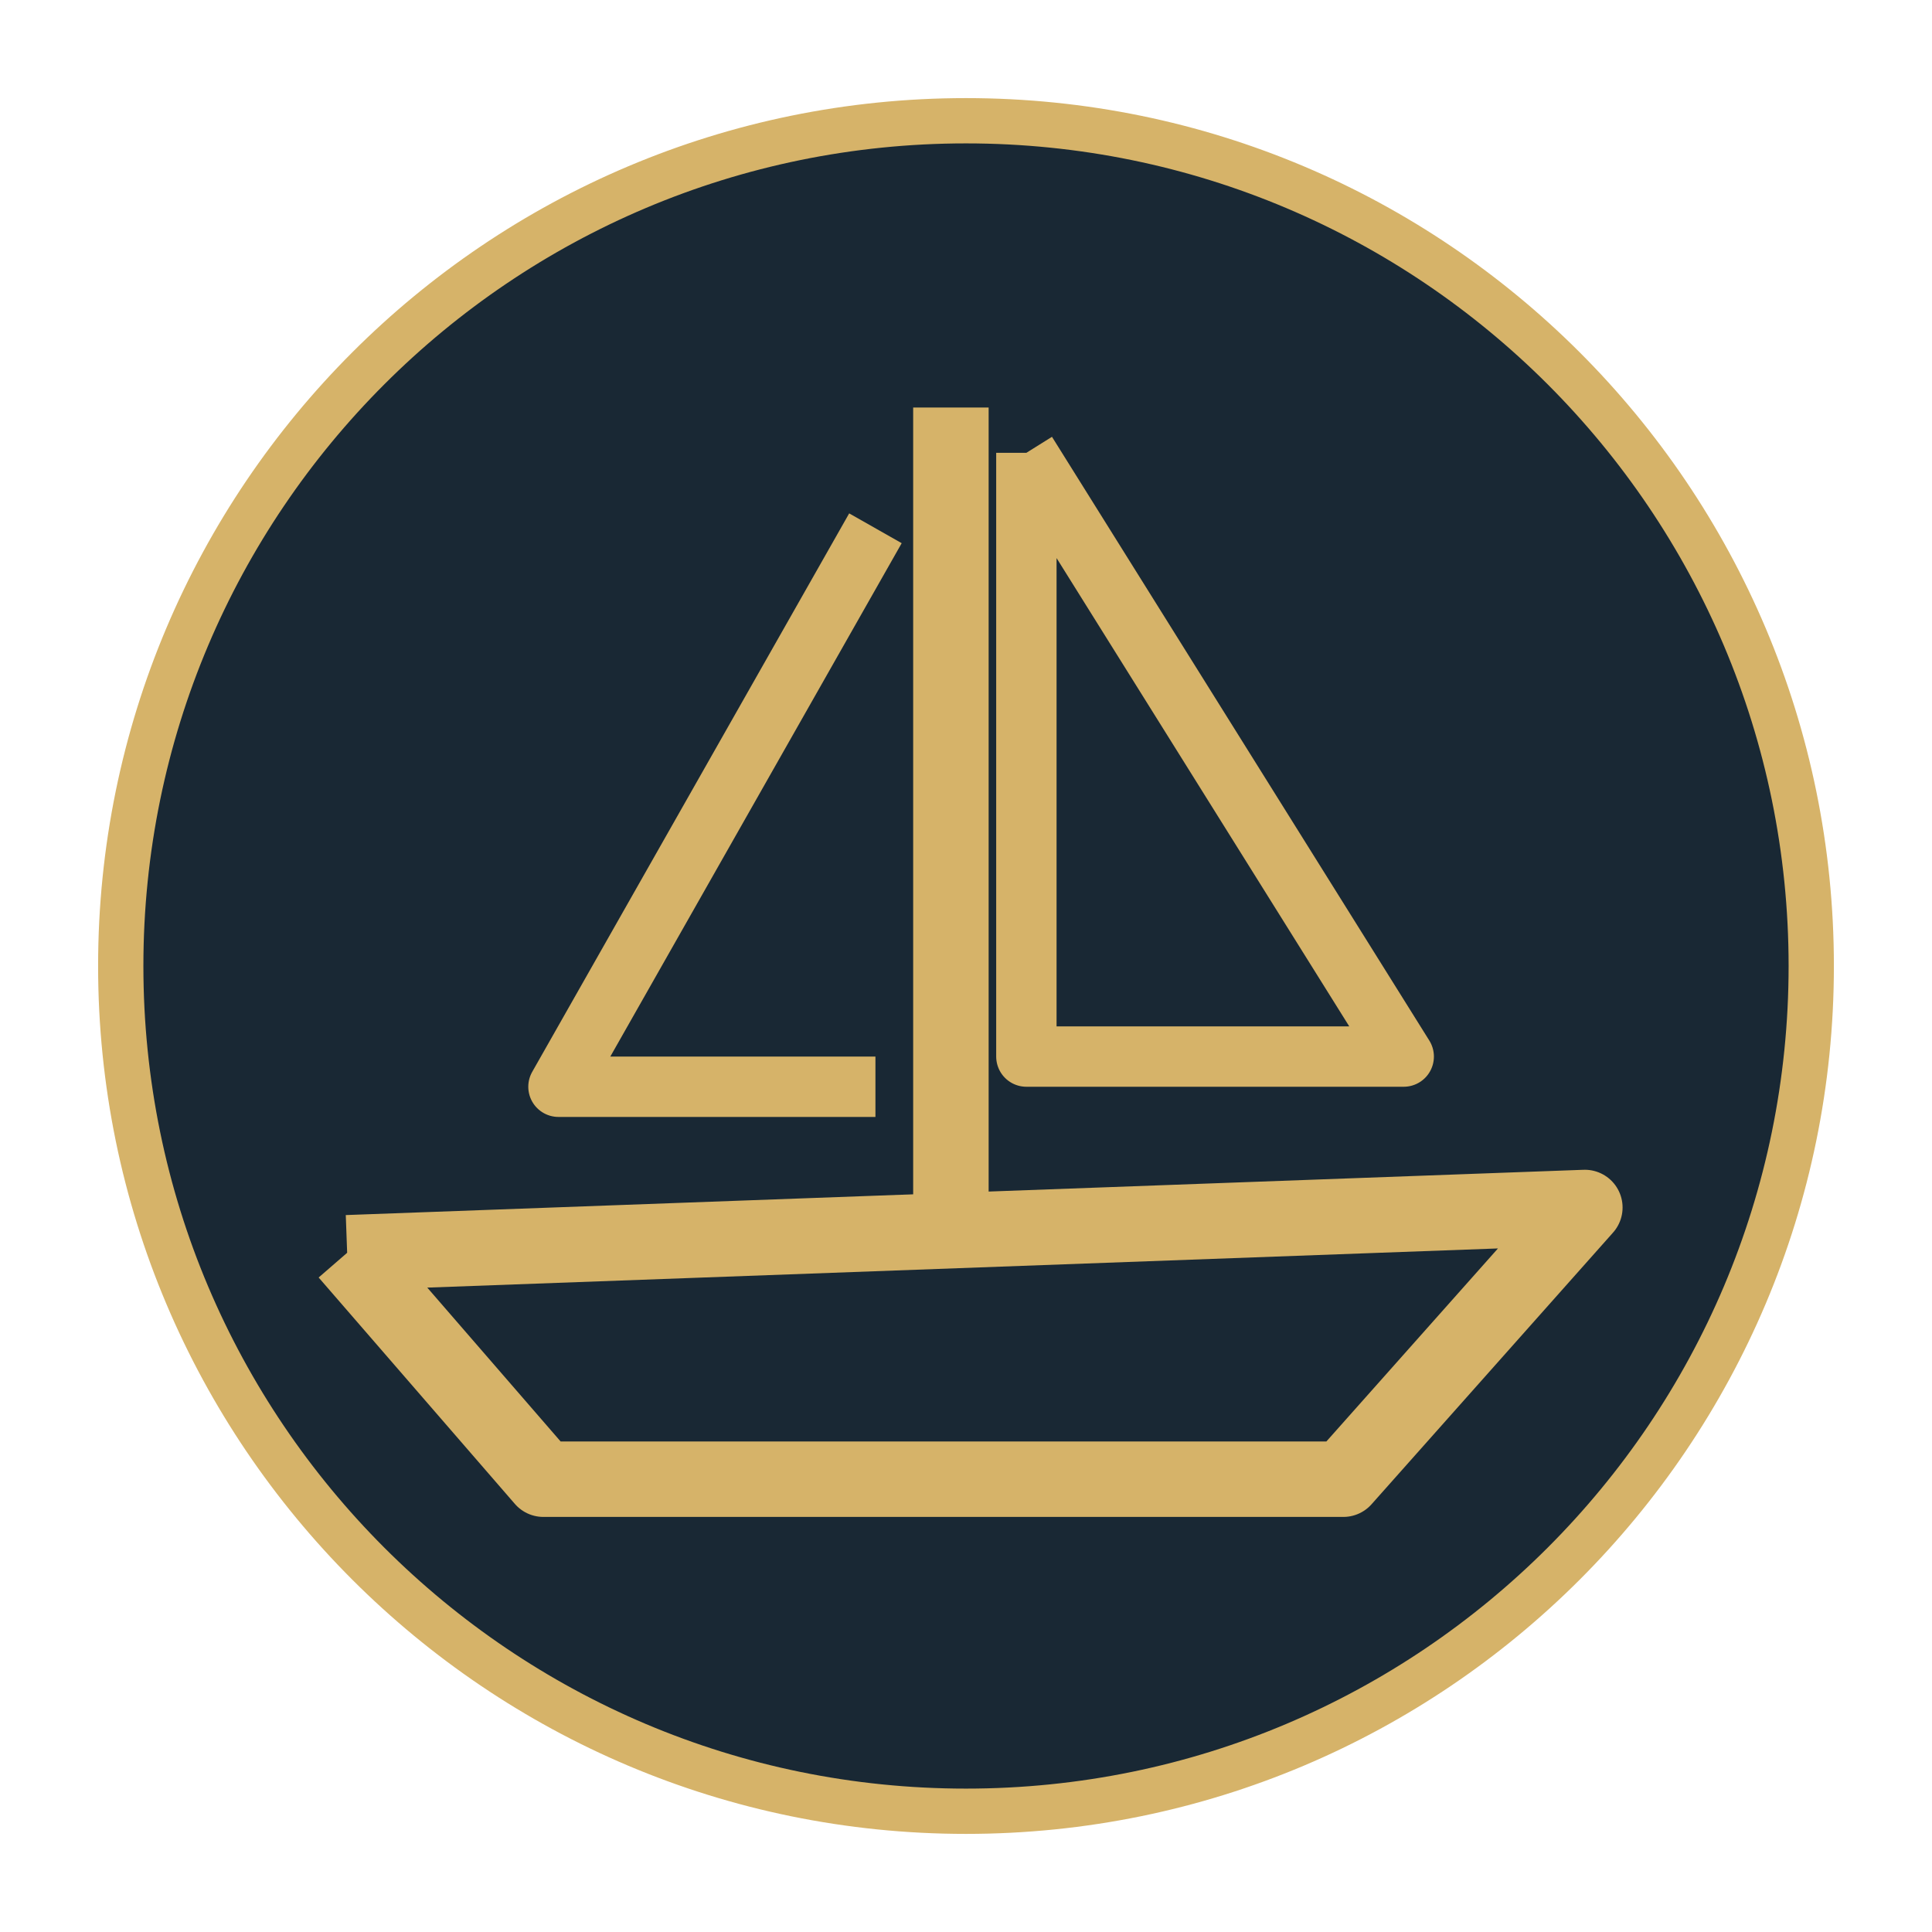
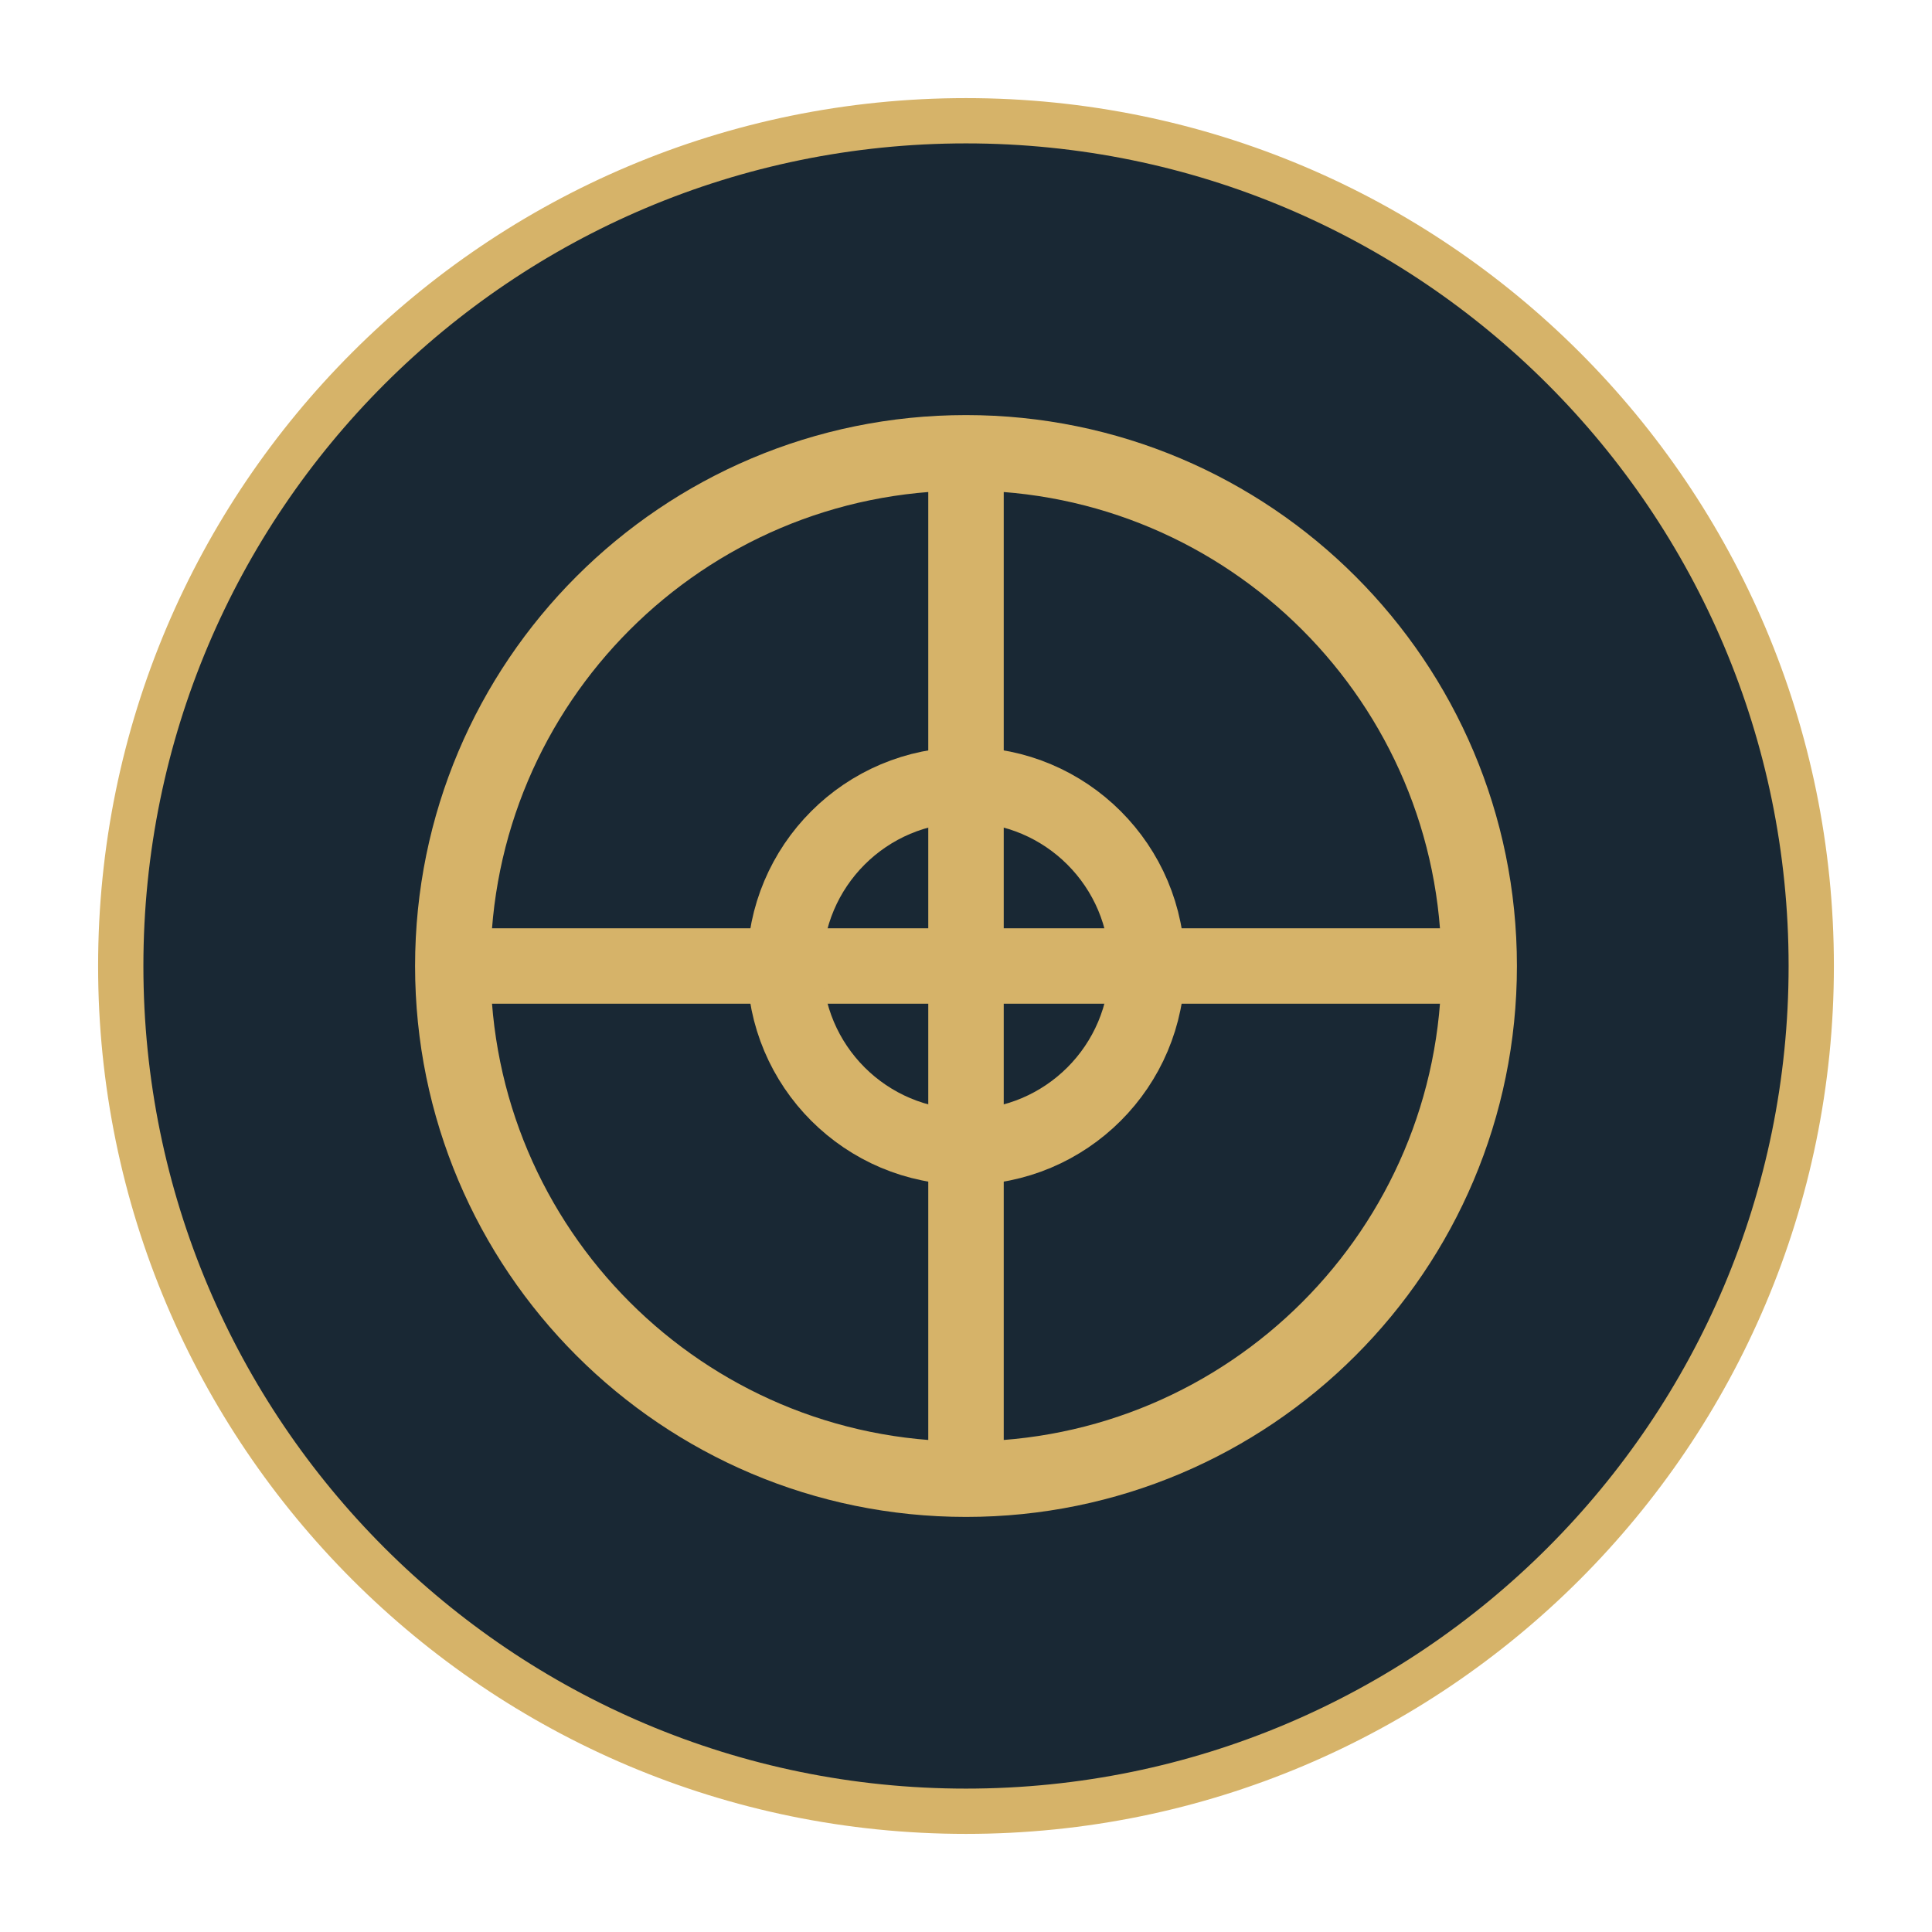
<svg xmlns="http://www.w3.org/2000/svg" viewBox="0 0 128 128">
-   <ellipse cx="64.0" cy="64.0" rx="56.0" ry="56.0" fill="rgb(25, 40, 52)" stroke="rgb(214, 179, 105)" stroke-width="3" />
-   <polyline points="23,83 36,98 89,98 105,80 23,83" fill="none" stroke="rgb(214, 179, 105)" stroke-width="5" stroke-linejoin="round" />
-   <polyline points="63,27 63,81" fill="none" stroke="rgb(214, 179, 105)" stroke-width="5" stroke-linejoin="round" />
-   <polyline points="68,30 93,70 68,70 68,30" fill="none" stroke="rgb(214, 179, 105)" stroke-width="4" stroke-linejoin="round" />
-   <polyline points="58,35 37,72 58,72" fill="none" stroke="rgb(214, 179, 105)" stroke-width="4" stroke-linejoin="round" />
+   <circle cx="64" cy="64" r="56" fill="#192834" stroke="#d6b369" stroke-width="3" />
+   <circle cx="64" cy="64" r="34" fill="none" stroke="#d6b369" stroke-width="5" />
+   <polyline points="64,30 64,98" fill="none" stroke="#d6b369" stroke-width="5" stroke-linejoin="round" />
+   <polyline points="30,64 98,64" fill="none" stroke="#d6b369" stroke-width="5" stroke-linejoin="round" />
+   <circle cx="64" cy="64" r="12" fill="none" stroke="#d6b369" stroke-width="5" />
</svg>
